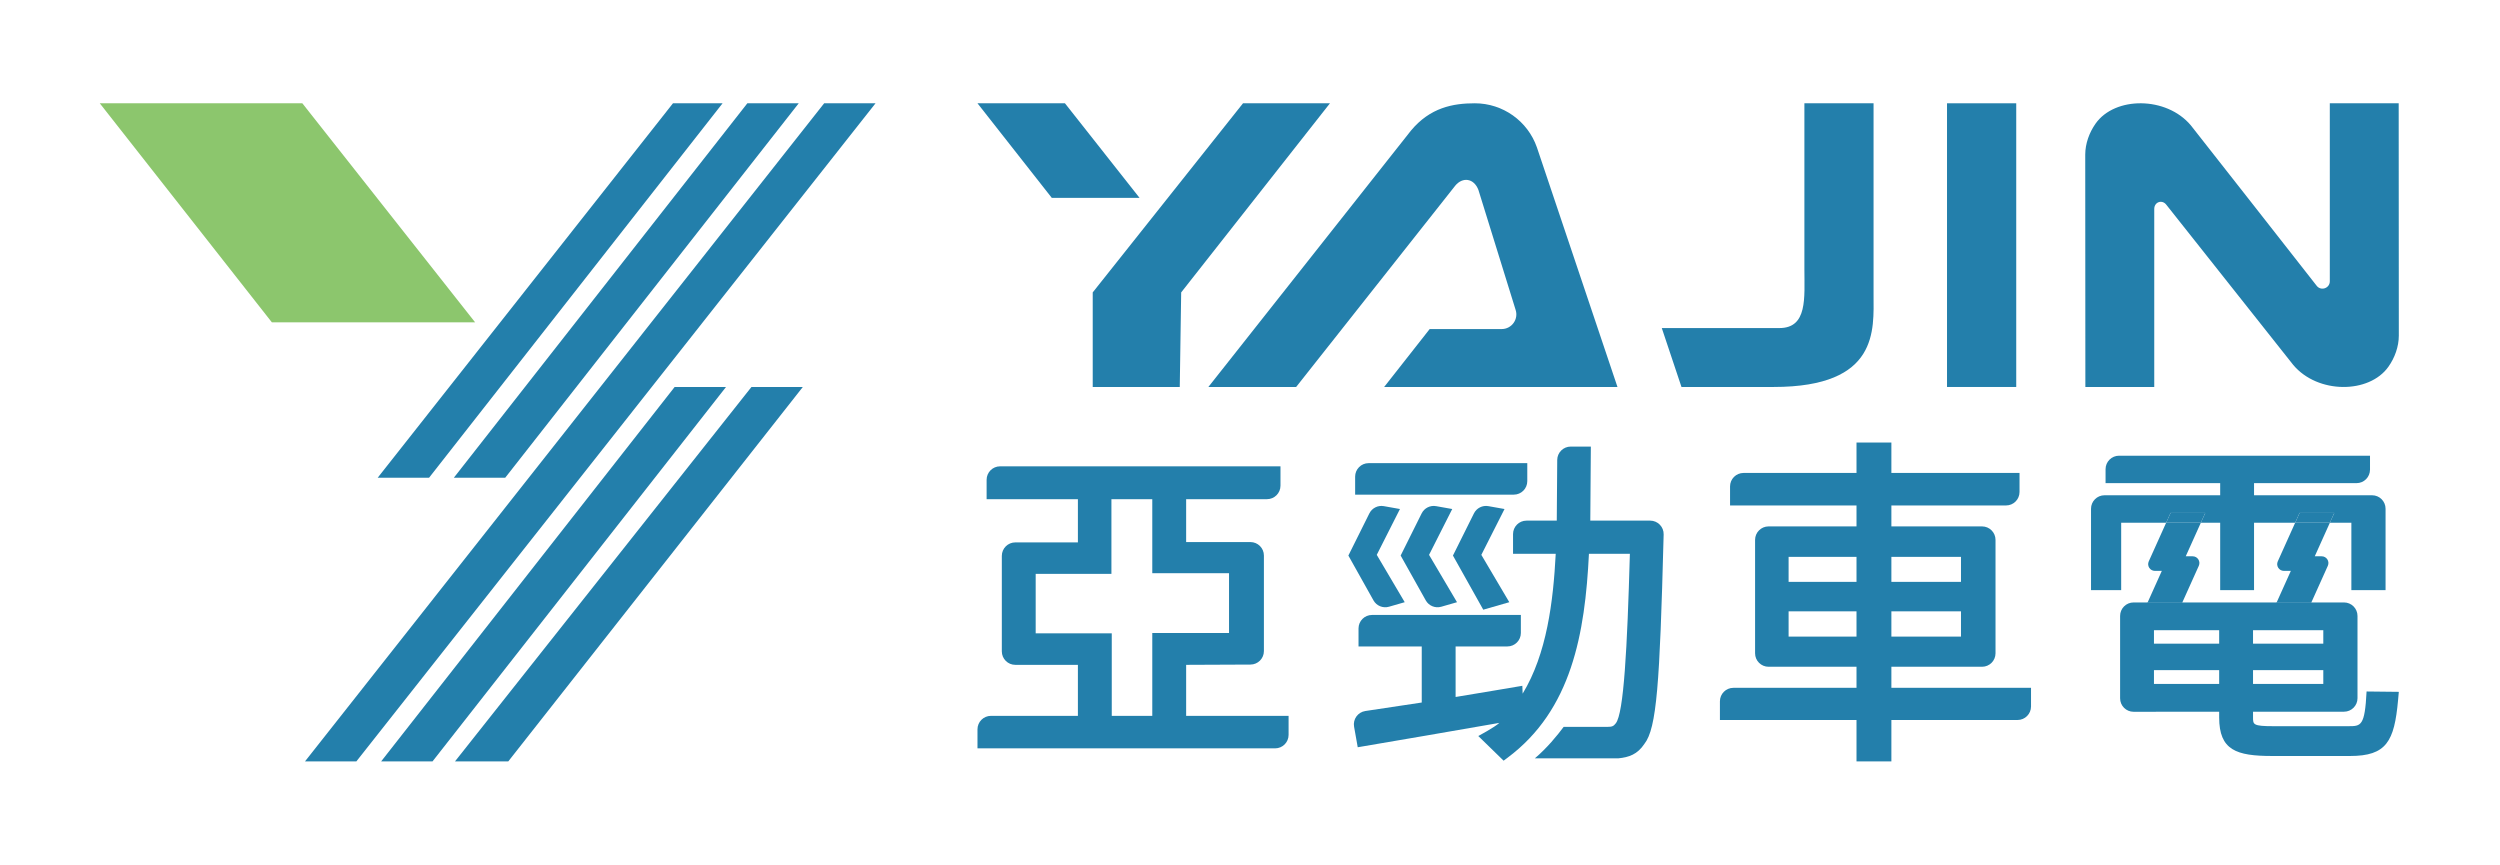
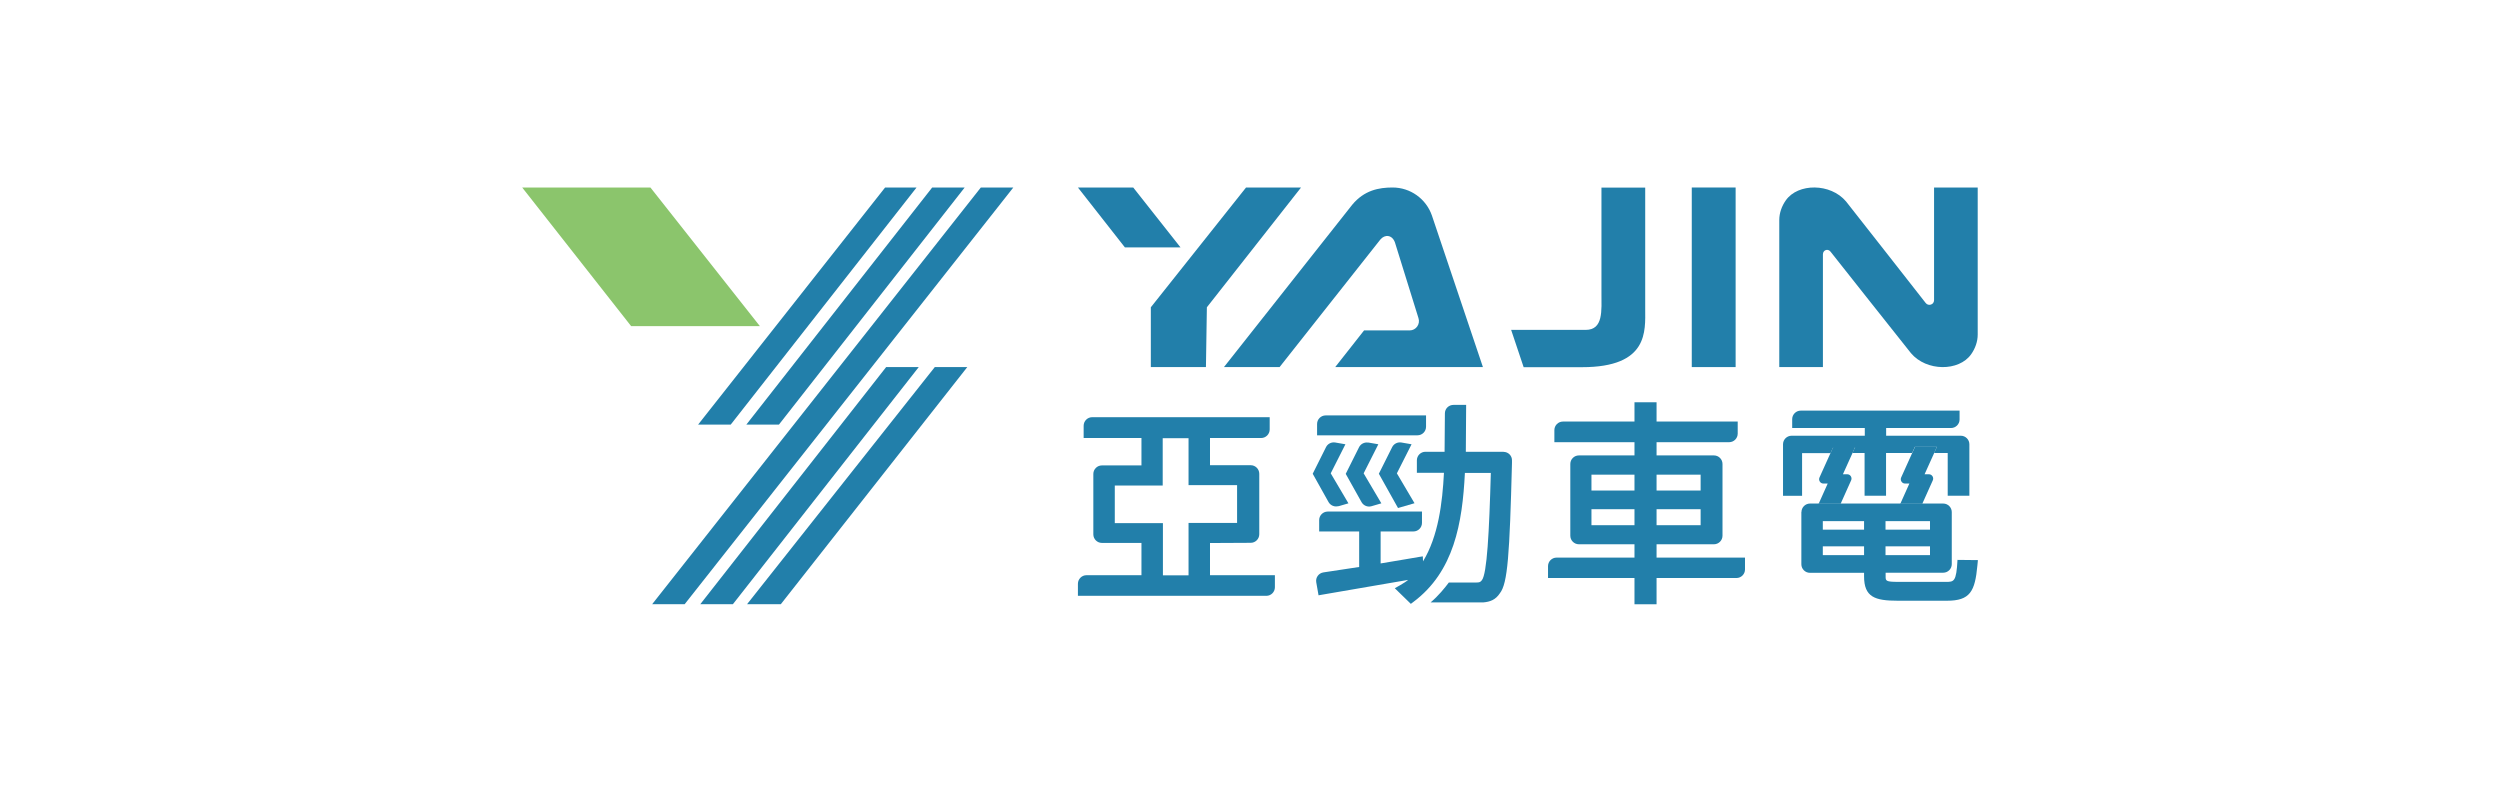
- <svg xmlns="http://www.w3.org/2000/svg" width="902" height="312" viewBox="0 0 902 312" fill="none">
-   <path d="M415.743 258.278H401.123V228.513H373.675V207.062H401.001V180.102H415.743V206.817H443.434V228.392H415.743V258.278ZM427.961 239.877L451.173 239.776C453.853 239.765 456.018 237.589 456.018 234.909V200.444C456.018 197.756 453.839 195.576 451.151 195.576H427.961V180.102H457.129C459.817 180.102 461.997 177.924 461.997 175.236V168.25H360.838C358.15 168.25 355.97 170.43 355.97 173.118V180.102H388.906V195.698H366.326C363.638 195.698 361.458 197.878 361.458 200.566V235.01C361.458 237.698 363.638 239.877 366.326 239.877H388.906V258.278H357.543C354.854 258.278 352.675 260.457 352.675 263.145V270.008H460.057C462.745 270.008 464.923 267.829 464.923 265.141V258.278H427.961V239.877Z" fill="#237FAB" />
-   <path d="M669.828 209.933H645.327V200.925H669.828V209.933ZM669.828 229.696H645.327V220.565H669.828V229.696ZM682.411 220.565H707.523V229.696H682.411V220.565ZM682.411 200.925H707.523V209.933H682.411V200.925ZM682.411 240.569H715.116C717.804 240.569 719.983 238.39 719.983 235.702V194.794C719.983 192.106 717.804 189.926 715.116 189.926H682.411V182.37H723.778C726.467 182.37 728.646 180.192 728.646 177.504V170.64H682.411V159.662H669.828V170.64H629.071C626.383 170.64 624.204 172.818 624.204 175.506V182.37H669.828V189.926H638.099C635.411 189.926 633.232 192.106 633.232 194.794V235.702C633.232 238.39 635.411 240.569 638.099 240.569H669.828V248.168H625.412C622.724 248.168 620.546 250.348 620.546 253.036V259.774H669.828V274.713H682.411V259.774H727.924C730.612 259.774 732.792 257.596 732.792 254.908V248.168H682.411V240.569Z" fill="#237FAB" />
-   <path d="M795.655 185.066L794.069 188.592H801.041V212.914H813.258V188.592H828.101L829.687 185.066H842.206L840.619 188.592H843.378H848.373V212.908L860.711 212.921V183.558C860.711 180.87 858.533 178.692 855.845 178.692H813.258V174.318H850.233C852.921 174.318 855.099 172.14 855.099 169.452V164.418H764.555C761.867 164.418 759.687 166.598 759.687 169.286V174.318H801.041V178.692H759.309C756.621 178.692 754.441 180.87 754.441 183.558V212.921H765.321V188.592H778.381H781.55L783.137 185.066H795.655Z" fill="#237FAB" />
-   <path d="M800.676 232.244H777.151V227.382H800.676V232.244ZM800.676 246.76H777.151V241.778H800.676V246.76ZM812.892 241.778H838.246V246.76H812.892V241.778ZM812.892 227.382H838.246V232.244H812.892V227.382ZM764.934 222.229V251.946C764.934 254.636 767.115 256.816 769.806 256.813L800.676 256.782V258.846C800.676 270.68 806.855 272.762 819.836 272.762H847.892C861.048 272.762 863.87 267.494 865.218 252.658L865.494 249.618L853.862 249.488C853.232 262.009 851.854 262.009 847.284 262.009H820.202C812.892 262.009 812.892 261.401 812.892 258.846V256.782H845.719C848.407 256.782 850.586 254.602 850.586 251.914V222.229C850.586 219.541 848.407 217.362 845.719 217.362H769.8C767.112 217.362 764.934 219.541 764.934 222.229Z" fill="#237FAB" />
-   <path d="M793.33 204.143C794.056 202.532 792.877 200.711 791.112 200.711H788.616L794.069 188.591H781.55L775.272 202.542C774.548 204.152 775.725 205.974 777.492 205.974H779.986L774.862 217.362H787.381L793.33 204.143Z" fill="#237FAB" />
-   <path d="M785.466 221.618L787.382 217.362H774.862L772.947 221.618H785.466Z" fill="#237FAB" />
-   <path d="M795.655 185.066H783.137L781.55 188.592H794.069L795.655 185.066Z" fill="#237FAB" />
-   <path d="M828.101 188.592L821.824 202.542C821.098 204.153 822.277 205.974 824.042 205.974H826.538L821.413 217.362H833.933L839.881 204.144C840.606 202.533 839.428 200.71 837.662 200.71H835.166L840.62 188.592H836.504H828.101Z" fill="#237FAB" />
-   <path d="M829.687 185.066L828.101 188.592H836.503H840.621L842.206 185.066H829.687Z" fill="#237FAB" />
-   <path d="M819.498 221.618H832.016L833.932 217.362H821.414L819.498 221.618Z" fill="#237FAB" />
-   <path d="M551.045 173.6V167.104H493.802C491.114 167.104 488.934 169.283 488.934 171.971V178.467H546.178C548.866 178.467 551.045 176.288 551.045 173.6Z" fill="#237FAB" />
-   <path d="M595.38 187.841H573.78L573.977 161.126H566.715C564.04 161.126 561.867 163.283 561.848 165.957L561.685 187.841H550.771C548.083 187.841 545.903 190.019 545.903 192.709V199.815H561.308C560.408 216.995 558.116 235.882 549.371 250.27L549.259 247.439L547.339 247.759C544.685 248.202 542.008 248.657 539.331 249.113C534.567 249.922 529.801 250.733 525.183 251.47V233.238H543.86C546.548 233.238 548.727 231.059 548.727 228.371V221.877H495.021C492.333 221.877 490.155 224.055 490.155 226.743V233.238H512.965V253.47L492.617 256.533C489.909 256.941 488.069 259.503 488.551 262.199L489.869 269.605L491.547 269.323C504.936 267.073 523.035 263.937 540.964 260.818C539.301 262.378 533.371 265.562 533.371 265.562L542.504 274.454L543.933 273.387C567.059 256.142 571.872 228.591 573.289 199.815H588.061C587.103 233.959 585.855 257.345 582.976 260.973C582.165 262.026 581.629 262.254 579.948 262.254H564.171C561.865 265.355 558.147 269.907 553.775 273.607H583.9C587.719 273.225 590.781 272.19 593.292 268.398C597.752 262.763 598.832 246.562 600.207 194.194L600.245 192.849C600.324 190.106 598.123 187.841 595.38 187.841Z" fill="#237FAB" />
-   <path d="M501.137 218.91L506.824 217.274L496.736 200.193L505.102 183.653L499.276 182.614C497.149 182.236 495.026 183.304 494.064 185.237L486.493 200.445L495.545 216.61C496.649 218.582 498.965 219.536 501.137 218.91Z" fill="#237FAB" />
-   <path d="M518.14 182.615C516.013 182.237 513.892 183.305 512.929 185.238L505.357 200.446L514.409 216.611C515.513 218.583 517.831 219.535 520.001 218.911L525.688 217.275L515.6 200.194L523.968 183.654L518.14 182.615Z" fill="#237FAB" />
-   <path d="M544.554 217.275L534.466 200.193L542.832 183.653L537.006 182.615C534.879 182.236 532.756 183.304 531.794 185.237L524.223 200.445L535.159 219.977L544.554 217.275Z" fill="#237FAB" />
-   <path d="M136.275 172.359H154.811L260.706 37.265H242.811L136.275 172.359Z" fill="#237FAB" />
-   <path d="M163.75 172.359H182.286L288.181 37.265H269.645L163.75 172.359Z" fill="#237FAB" />
-   <path d="M315.894 37.265H297.358L110.043 274.713H128.579L315.894 37.265Z" fill="#237FAB" />
-   <path d="M243.411 139.621L137.517 274.714H156.054L261.947 139.621H243.411Z" fill="#237FAB" />
-   <path d="M164.159 274.714H183.383L289.662 139.621H271.124L164.159 274.714Z" fill="#237FAB" />
-   <path d="M98.079 116.286H171.419L109.083 37.266H36L98.079 116.286Z" fill="#8CC66D" />
-   <path d="M379.479 71.384H411.144L384.229 37.265H352.675L379.479 71.384Z" fill="#237FAB" />
-   <path d="M865.447 37.266H840.594V101.491C840.594 104.051 837.322 105.118 835.811 103.051C835.811 103.051 791.459 46.427 790.441 45.212C781.622 34.715 763.063 34.735 756.102 44.574C753.81 47.812 752.365 51.811 752.354 55.774L752.401 139.62H777.253V75.395C777.253 72.836 780.15 71.868 781.659 73.936C781.659 73.936 826.613 130.726 827.407 131.674C836.226 142.171 854.785 142.151 861.746 132.312C864.038 129.074 865.483 125.075 865.494 121.112L865.447 37.266Z" fill="#237FAB" />
-   <path d="M702.483 139.621H727.458V37.266H702.483V139.621Z" fill="#237FAB" />
-   <path d="M448.479 37.266L394.255 105.502V139.62H425.659L426.169 105.502L479.845 37.266H448.479Z" fill="#237FAB" />
-   <path d="M435.983 139.62H467.649L525.07 66.967C527.702 63.802 531.755 64.231 533.41 68.52L546.801 111.69C548.001 115.128 545.447 118.724 541.803 118.724H515.826L499.402 139.62H583.583L554.514 53.172C551.19 43.647 542.205 37.266 532.117 37.266C524.253 37.266 515.982 38.798 509.057 47.143L435.983 139.62Z" fill="#237FAB" />
-   <path d="M651.025 37.266V97.199C651.025 107.427 652.221 118.366 641.991 118.366H599.573L606.677 139.62H639.926C678.065 139.62 675.979 118.876 675.979 106.416V37.266H651.025Z" fill="#237FAB" />
+ <svg xmlns="http://www.w3.org/2000/svg" id="_圖層_1" data-name="圖層 1" viewBox="0 0 240 76">
+   <defs>
+     <style>
+       .cls-1 {
+         fill: #8bc56c;
+       }
+ 
+       .cls-2 {
+         fill: #227faa;
+       }
+     </style>
+   </defs>
+   <g>
+     <path class="cls-2" d="M116.16,52.13l3.91-.02c.45,0,.82-.37.82-.82v-5.81c0-.45-.37-.82-.82-.82h-3.91v-2.61h4.91c.45,0,.82-.37.82-.82v-1.18h-17.04c-.45,0-.82.37-.82.82v1.18h5.55v2.63h-3.8c-.45,0-.82.37-.82.82v5.8c0,.45.37.82.82.82h3.8v3.1h-5.28c-.45,0-.82.37-.82.82v1.16h18.09c.45,0,.82-.37.82-.82v-1.16h-6.23v-3.1ZM114.1,55.23h-2.46v-5.01h-4.62v-3.61h4.6v-4.54h2.48v4.5h4.66v3.63h-4.66v5.03Z" />
+     <path class="cls-2" d="M159.03,52.25h5.51c.45,0,.82-.37.82-.82v-6.89c0-.45-.37-.82-.82-.82h-5.51v-1.27h6.97c.45,0,.82-.37.82-.82v-1.16h-7.79v-1.85h-2.12v1.85h-6.87c-.45,0-.82.37-.82.82v1.16h7.69v1.27h-5.34c-.45,0-.82.37-.82.82v6.89c0,.45.37.82.82.82h5.34v1.28h-7.48c-.45,0-.82.37-.82.82v1.14h8.3v2.52h2.12v-2.52h7.67c.45,0,.82-.37.82-.82v-1.14h-8.49v-1.28ZM159.03,45.57h4.23v1.52h-4.23v-1.52ZM159.03,48.88h4.23v1.54h-4.23v-1.54ZM156.91,50.42h-4.13v-1.54h4.13v1.54ZM156.91,47.09h-4.13v-1.52h4.13v1.52Z" />
+     <g>
+       <path class="cls-2" d="M178.1,42.9l-.27.59h1.17v4.1h2.06v-4.1h2.5l.27-.59h2.11l-.27.59h1.31v4.1h2.08s0-4.94,0-4.94c0-.45-.37-.82-.82-.82h-7.17v-.74h6.23c.45,0,.82-.37.82-.82v-.85h-15.25c-.45,0-.82.37-.82.82v.85h6.97v.74h-7.03c-.45,0-.82.37-.82.82v4.95h1.83v-4.1h2.73l.27-.59h2.11Z" />
+       <path class="cls-2" d="M172.93,49.16v5.01c0,.45.37.82.82.82h5.2s0,.34,0,.34c0,1.99,1.04,2.34,3.23,2.34h4.73c2.22,0,2.69-.89,2.92-3.39l.05-.51-1.96-.02c-.11,2.11-.34,2.11-1.11,2.11h-4.56c-1.23,0-1.23-.1-1.23-.53v-.35h5.53c.45,0,.82-.37.82-.82v-5c0-.45-.37-.82-.82-.82h-12.79c-.45,0-.82.37-.82.82ZM181.01,50.03h4.27v.82h-4.27v-.82ZM181.01,52.45h4.27v.84h-4.27v-.84ZM178.95,53.29h-3.96v-.84h3.96v.84ZM178.95,50.85h-3.96v-.82h3.96v.82Z" />
+       <path class="cls-2" d="M177.71,46.11c.12-.27-.08-.58-.37-.58h-.42l.92-2.04h-2.11l-1.06,2.35c-.12.27.08.58.37.58h.42l-.86,1.92h2.11l1-2.23Z" />
+       <polygon class="cls-2" points="176.39 49.06 176.71 48.34 174.6 48.34 174.28 49.06 176.39 49.06" />
+       <polygon class="cls-2" points="178.1 42.9 175.99 42.9 175.73 43.49 177.84 43.49 178.1 42.9" />
+       <path class="cls-2" d="M183.57,43.49l-1.06,2.35c-.12.27.08.58.37.58h.42l-.86,1.92h2.11l1-2.23c.12-.27-.08-.58-.37-.58h-.42l.92-2.04h-2.11Z" />
+       <polygon class="cls-2" points="183.84 42.9 183.57 43.49 184.98 43.49 185.68 43.49 185.94 42.9 183.84 42.9" />
+       <polygon class="cls-2" points="182.12 49.06 184.23 49.06 184.55 48.34 182.44 48.34 182.12 49.06" />
+     </g>
+     <g>
+       <path class="cls-2" d="M136.9,40.97v-1.09h-9.64c-.45,0-.82.37-.82.82v1.09h9.64c.45,0,.82-.37.82-.82Z" />
+       <path class="cls-2" d="M144.36,43.37h-3.64l.03-4.5h-1.22c-.45,0-.82.36-.82.81l-.03,3.69h-1.84c-.45,0-.82.37-.82.82v1.2h2.6c-.15,2.89-.54,6.08-2.01,8.5l-.02-.48-.32.05c-.45.07-.9.15-1.35.23-.8.14-1.61.27-2.38.4v-3.07h3.15c.45,0,.82-.37.82-.82v-1.09h-9.05c-.45,0-.82.37-.82.82v1.09h3.84v3.41l-3.43.52c-.46.07-.77.5-.69.95l.22,1.25.28-.05c2.26-.38,5.3-.91,8.32-1.43-.28.26-1.28.8-1.28.8l1.54,1.5.24-.18c3.9-2.91,4.71-7.55,4.95-12.39h2.49c-.16,5.75-.37,9.69-.86,10.3-.14.18-.23.22-.51.22h-2.66c-.39.52-1.01,1.29-1.75,1.91h5.07c.64-.06,1.16-.24,1.58-.88.75-.95.93-3.68,1.16-12.5v-.23c.02-.46-.35-.84-.81-.84Z" />
+       <path class="cls-2" d="M128.49,48.6l.96-.28-1.7-2.88,1.41-2.79-.98-.17c-.36-.06-.72.12-.88.44l-1.28,2.56,1.52,2.72c.19.33.58.49.94.39Z" />
+       <path class="cls-2" d="M131.35,42.49c-.36-.06-.72.12-.88.44l-1.28,2.56,1.52,2.72c.19.33.58.49.94.39l.96-.28-1.7-2.88,1.41-2.79-.98-.17Z" />
+       <path class="cls-2" d="M135.8,48.32l-1.7-2.88,1.41-2.79-.98-.17c-.36-.06-.72.12-.88.44l-1.28,2.56,1.84,3.29,1.58-.46Z" />
+     </g>
+   </g>
+   <g>
+     <polygon class="cls-2" points="67.02 40.76 70.15 40.76 87.99 18 84.97 18 67.02 40.76" />
+     <polygon class="cls-2" points="71.65 40.76 74.78 40.76 92.61 18 89.49 18 71.65 40.76" />
+     <g>
+       <polygon class="cls-2" points="97.28 18 94.16 18 62.61 58 65.73 58 97.28 18" />
+       <polygon class="cls-2" points="85.07 35.24 67.23 58 70.36 58 88.2 35.24 85.07 35.24" />
+       <polygon class="cls-2" points="71.72 58 74.96 58 92.86 35.24 89.74 35.24 71.72 58" />
+     </g>
+     <polygon class="cls-1" points="60.59 31.31 72.95 31.31 62.44 18 50.13 18 60.59 31.31" />
+   </g>
+   <polygon class="cls-2" points="107.99 23.75 113.33 23.75 108.79 18 103.48 18 107.99 23.75" />
+   <g>
+     <path class="cls-2" d="M189.86,18h-4.19v10.82c0,.43-.55.61-.81.26,0,0-7.47-9.54-7.64-9.74-1.49-1.77-4.61-1.77-5.78-.11-.39.55-.63,1.22-.63,1.89,0,0,0,14.12,0,14.12h4.19v-10.82c0-.43.49-.59.74-.25,0,0,7.57,9.57,7.71,9.73,1.49,1.77,4.61,1.77,5.78.11.39-.55.63-1.22.63-1.89,0,0,0-14.12,0-14.12Z" />
+     <rect class="cls-2" x="162.41" y="18" width="4.21" height="17.24" />
+     <polygon class="cls-2" points="119.62 18 110.48 29.5 110.48 35.24 115.77 35.24 115.86 29.5 124.9 18 119.62 18" />
+     <path class="cls-2" d="M117.51,35.24h5.33l9.67-12.24c.44-.53,1.13-.46,1.4.26l2.26,7.27c.2.58-.23,1.19-.84,1.19h-4.38l-2.77,3.52h14.18s-4.9-14.56-4.9-14.56c-.56-1.6-2.07-2.68-3.77-2.68h0c-1.32,0-2.72.26-3.88,1.66l-12.31,15.58Z" />
+     <path class="cls-2" d="M153.74,18v10.1c0,1.72.2,3.57-1.52,3.57h-7.15l1.2,3.58h5.6c6.42,0,6.07-3.49,6.07-5.59v-11.65h-4.2Z" />
+   </g>
</svg>
